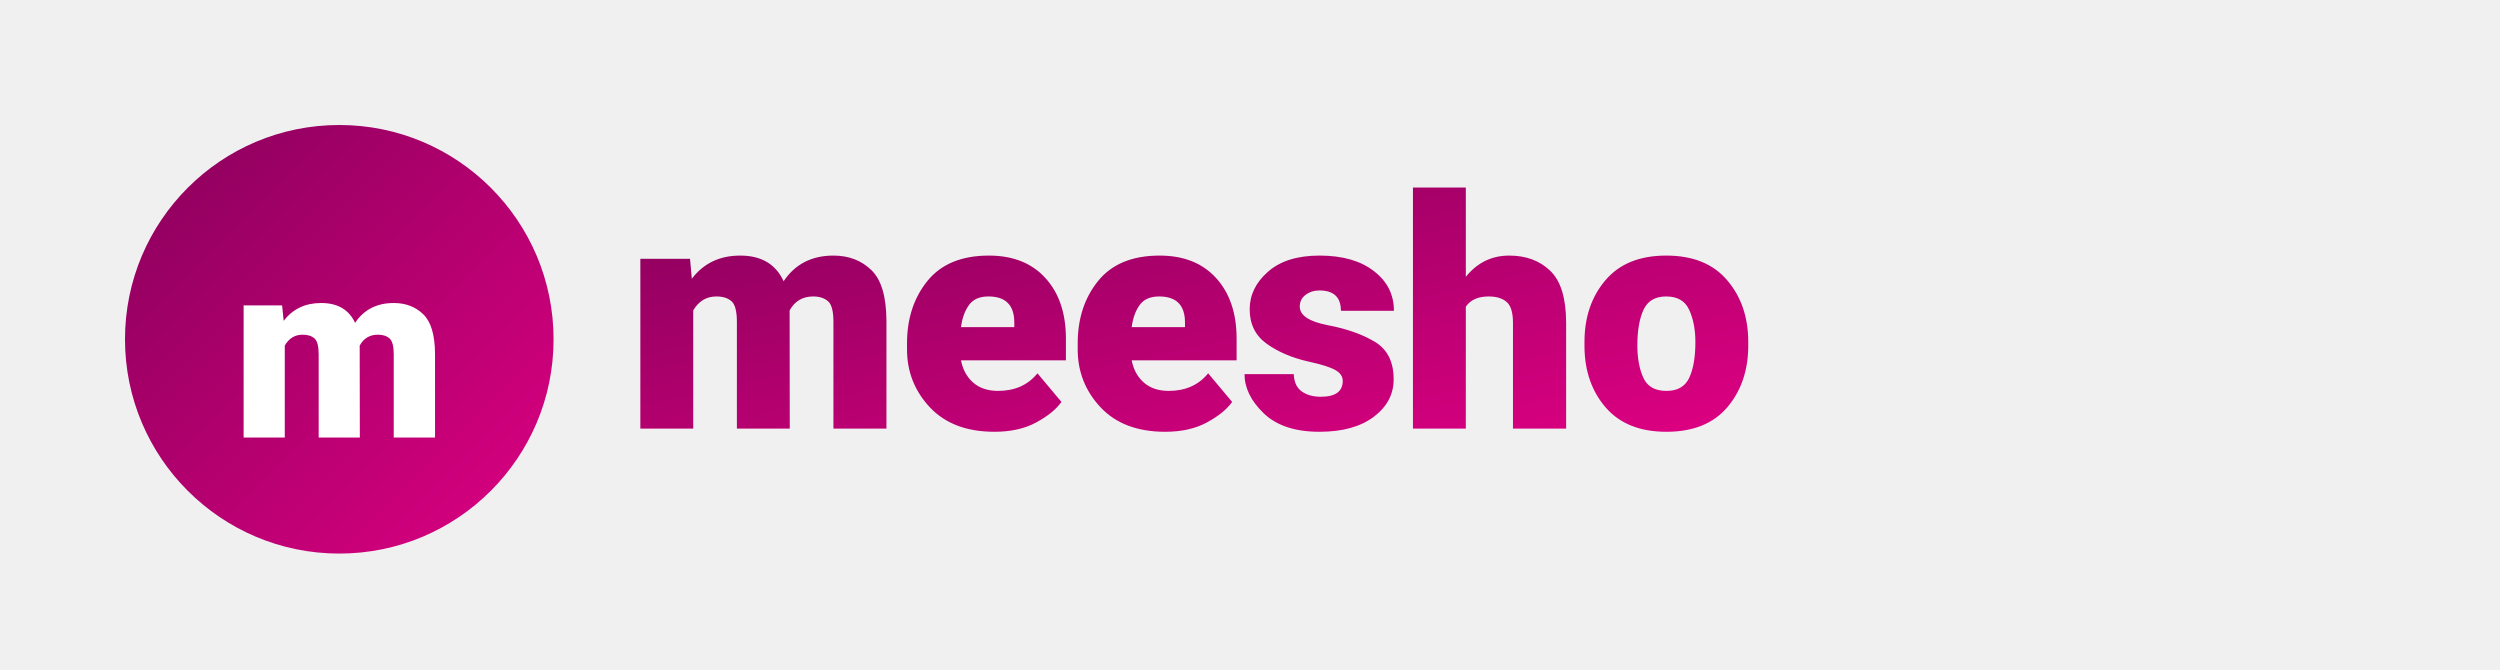
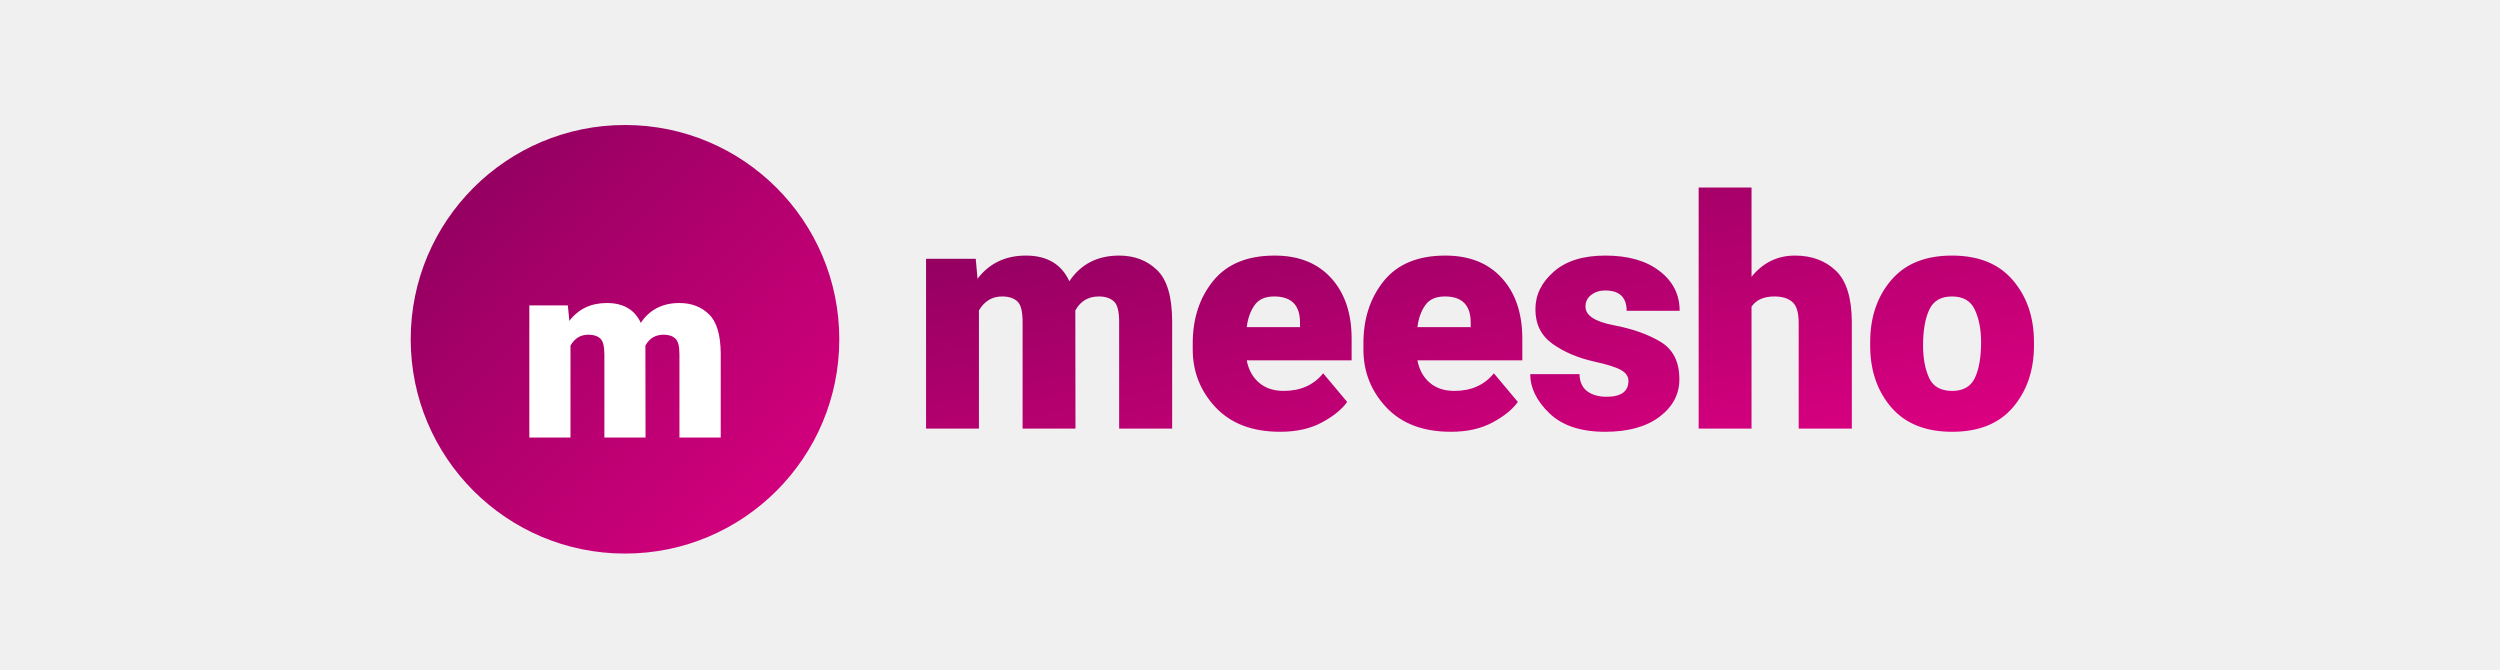
<svg xmlns="http://www.w3.org/2000/svg" viewBox="0 0 280 75" width="280" height="75">
  <defs>
    <linearGradient id="meeshoGrad" x1="0" y1="0" x2="1" y2="1">
      <stop offset="0%" stop-color="#88005B" />
      <stop offset="100%" stop-color="#DE0082" />
    </linearGradient>
  </defs>
-   <g transform="translate(10, 10)">
+   <g transform="translate(42, 10)">
    <circle cx="28" cy="28" r="24" fill="url(#meeshoGrad)" />
    <text x="28" y="39" font-family="'Segoe UI', Roboto, 'Arial Black', sans-serif" font-weight="900" font-size="28" fill="#FFFFFF" text-anchor="middle">m</text>
  </g>
-   <text x="70" y="48" font-family="'Segoe UI', Roboto, 'Arial Black', sans-serif" font-weight="900" font-size="36" fill="url(#meeshoGrad)" letter-spacing="-0.5">meesho</text>
+   <text x="102" y="48" font-family="'Segoe UI', Roboto, 'Arial Black', sans-serif" font-weight="900" font-size="36" fill="url(#meeshoGrad)" letter-spacing="-0.5">meesho</text>
</svg>
